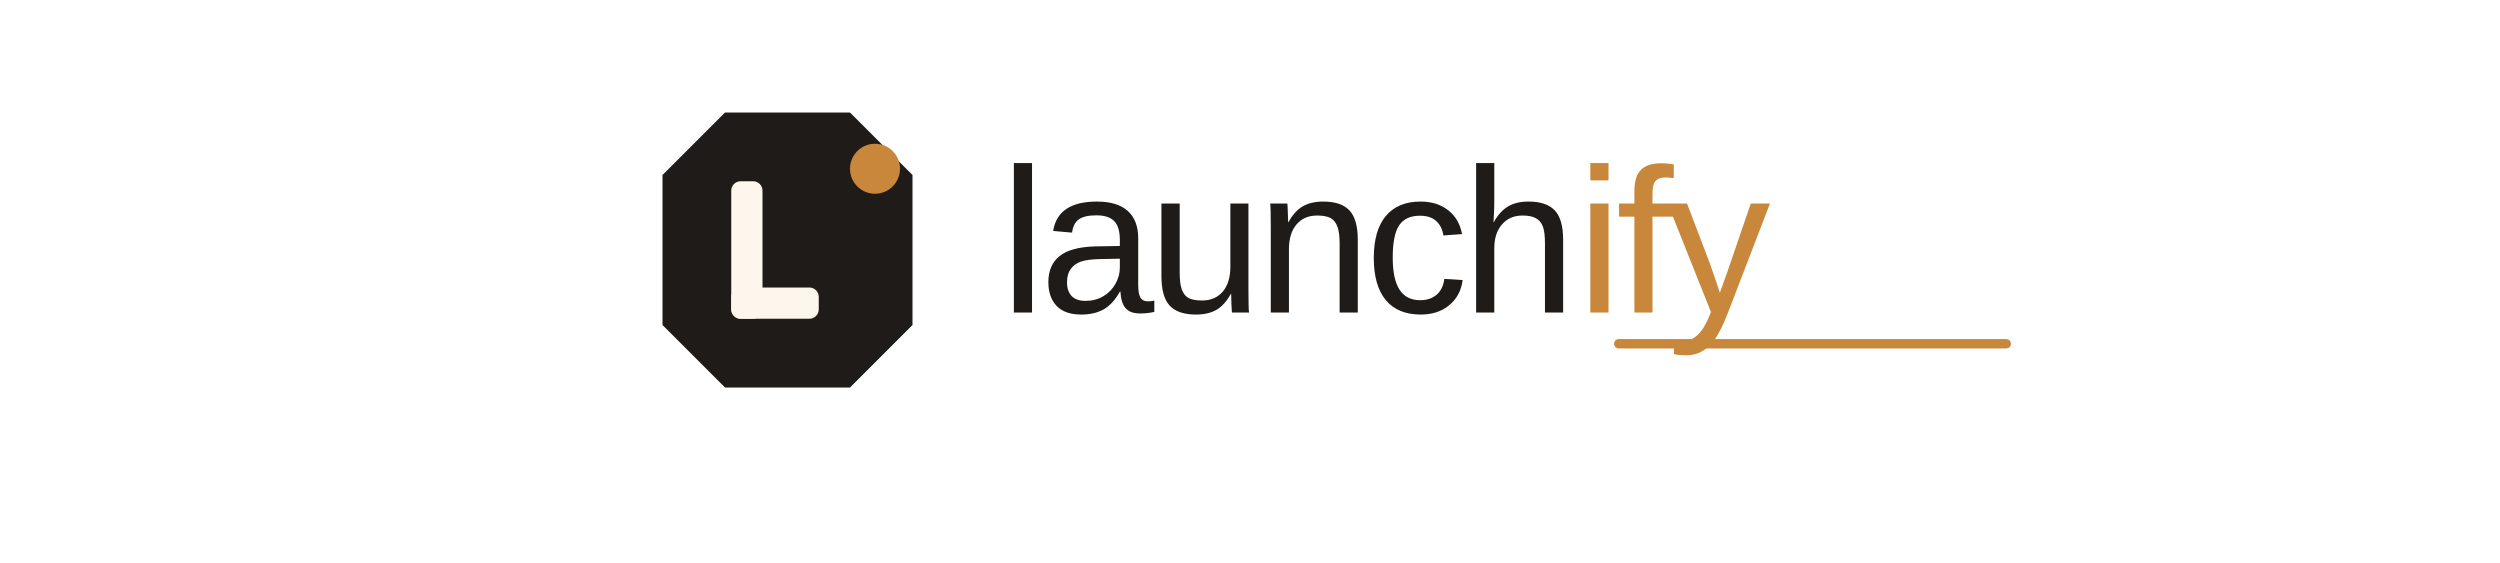
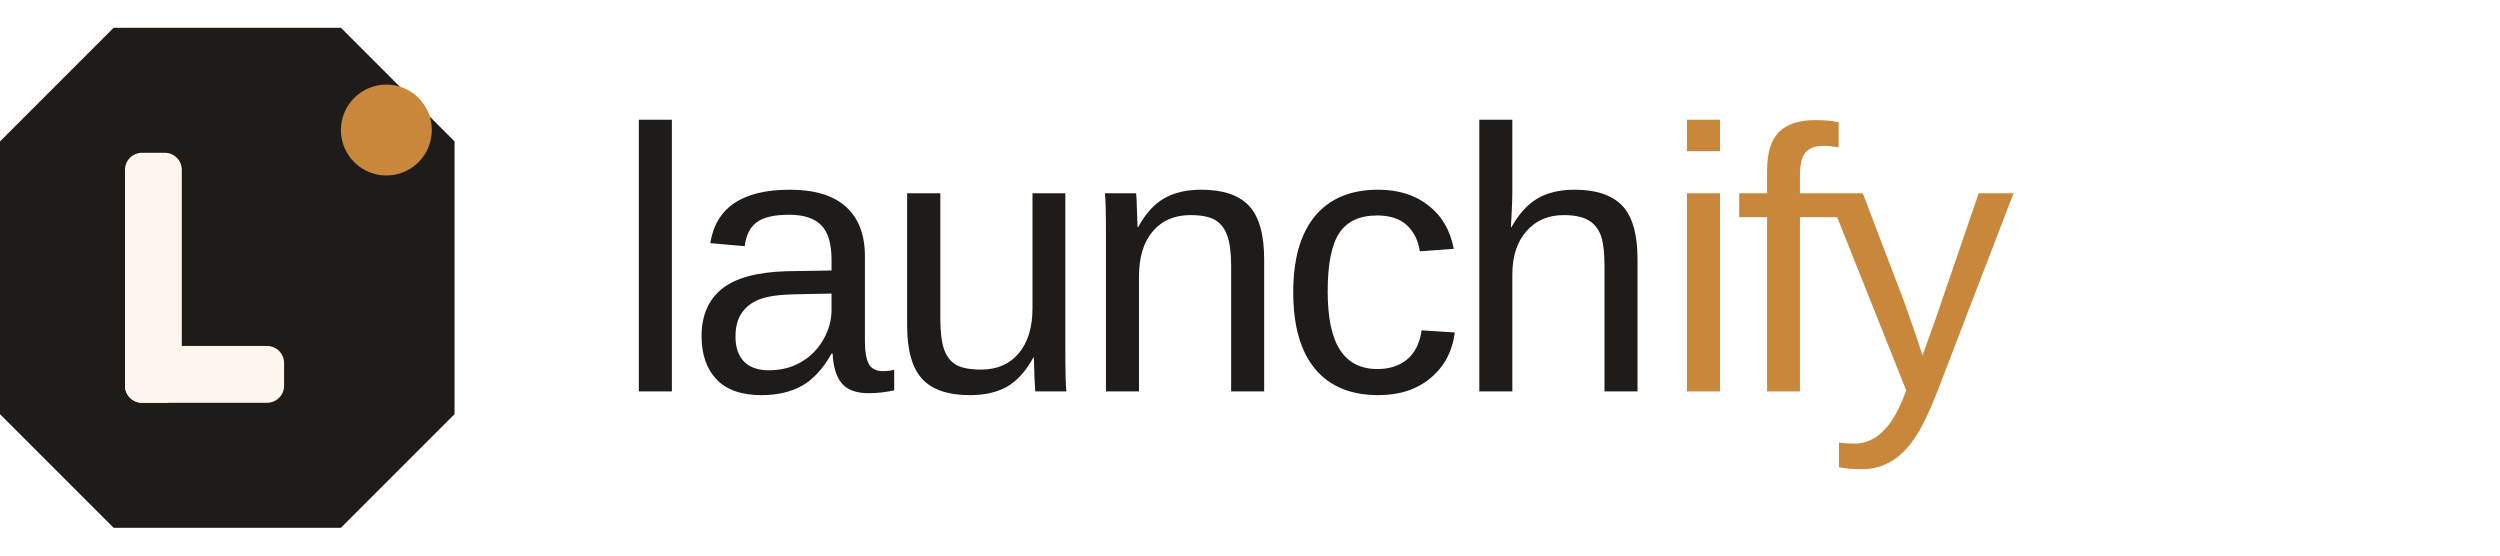
- <svg xmlns="http://www.w3.org/2000/svg" width="400" viewBox="0 0 400 90" role="img">
+ <svg xmlns="http://www.w3.org/2000/svg" width="180" height="40" viewBox="106 18 220 44" role="img">
  <style>
    .wm     { font-family: Arial, Helvetica, sans-serif; font-size: 33px; font-weight: 500; letter-spacing: -1px; fill: #1E1B18; }
    .wm-acc { fill: #C8873A; }
  </style>
  <polygon points="116,18 136,18 146,28 146,52 136,62 116,62 106,52 106,28" fill="#1E1B18" />
  <rect x="117" y="29" width="5" height="22" rx="1.5" fill="#FDF6EC" />
  <rect x="117" y="46" width="14" height="5" rx="1.5" fill="#FDF6EC" />
  <circle cx="140" cy="27" r="4" fill="#C8873A" />
  <text x="160" y="50" class="wm">launch<tspan class="wm-acc">ify</tspan>
  </text>
-   <line x1="259" y1="55" x2="321" y2="55" stroke="#C8873A" stroke-width="1.5" stroke-linecap="round" />
</svg>
